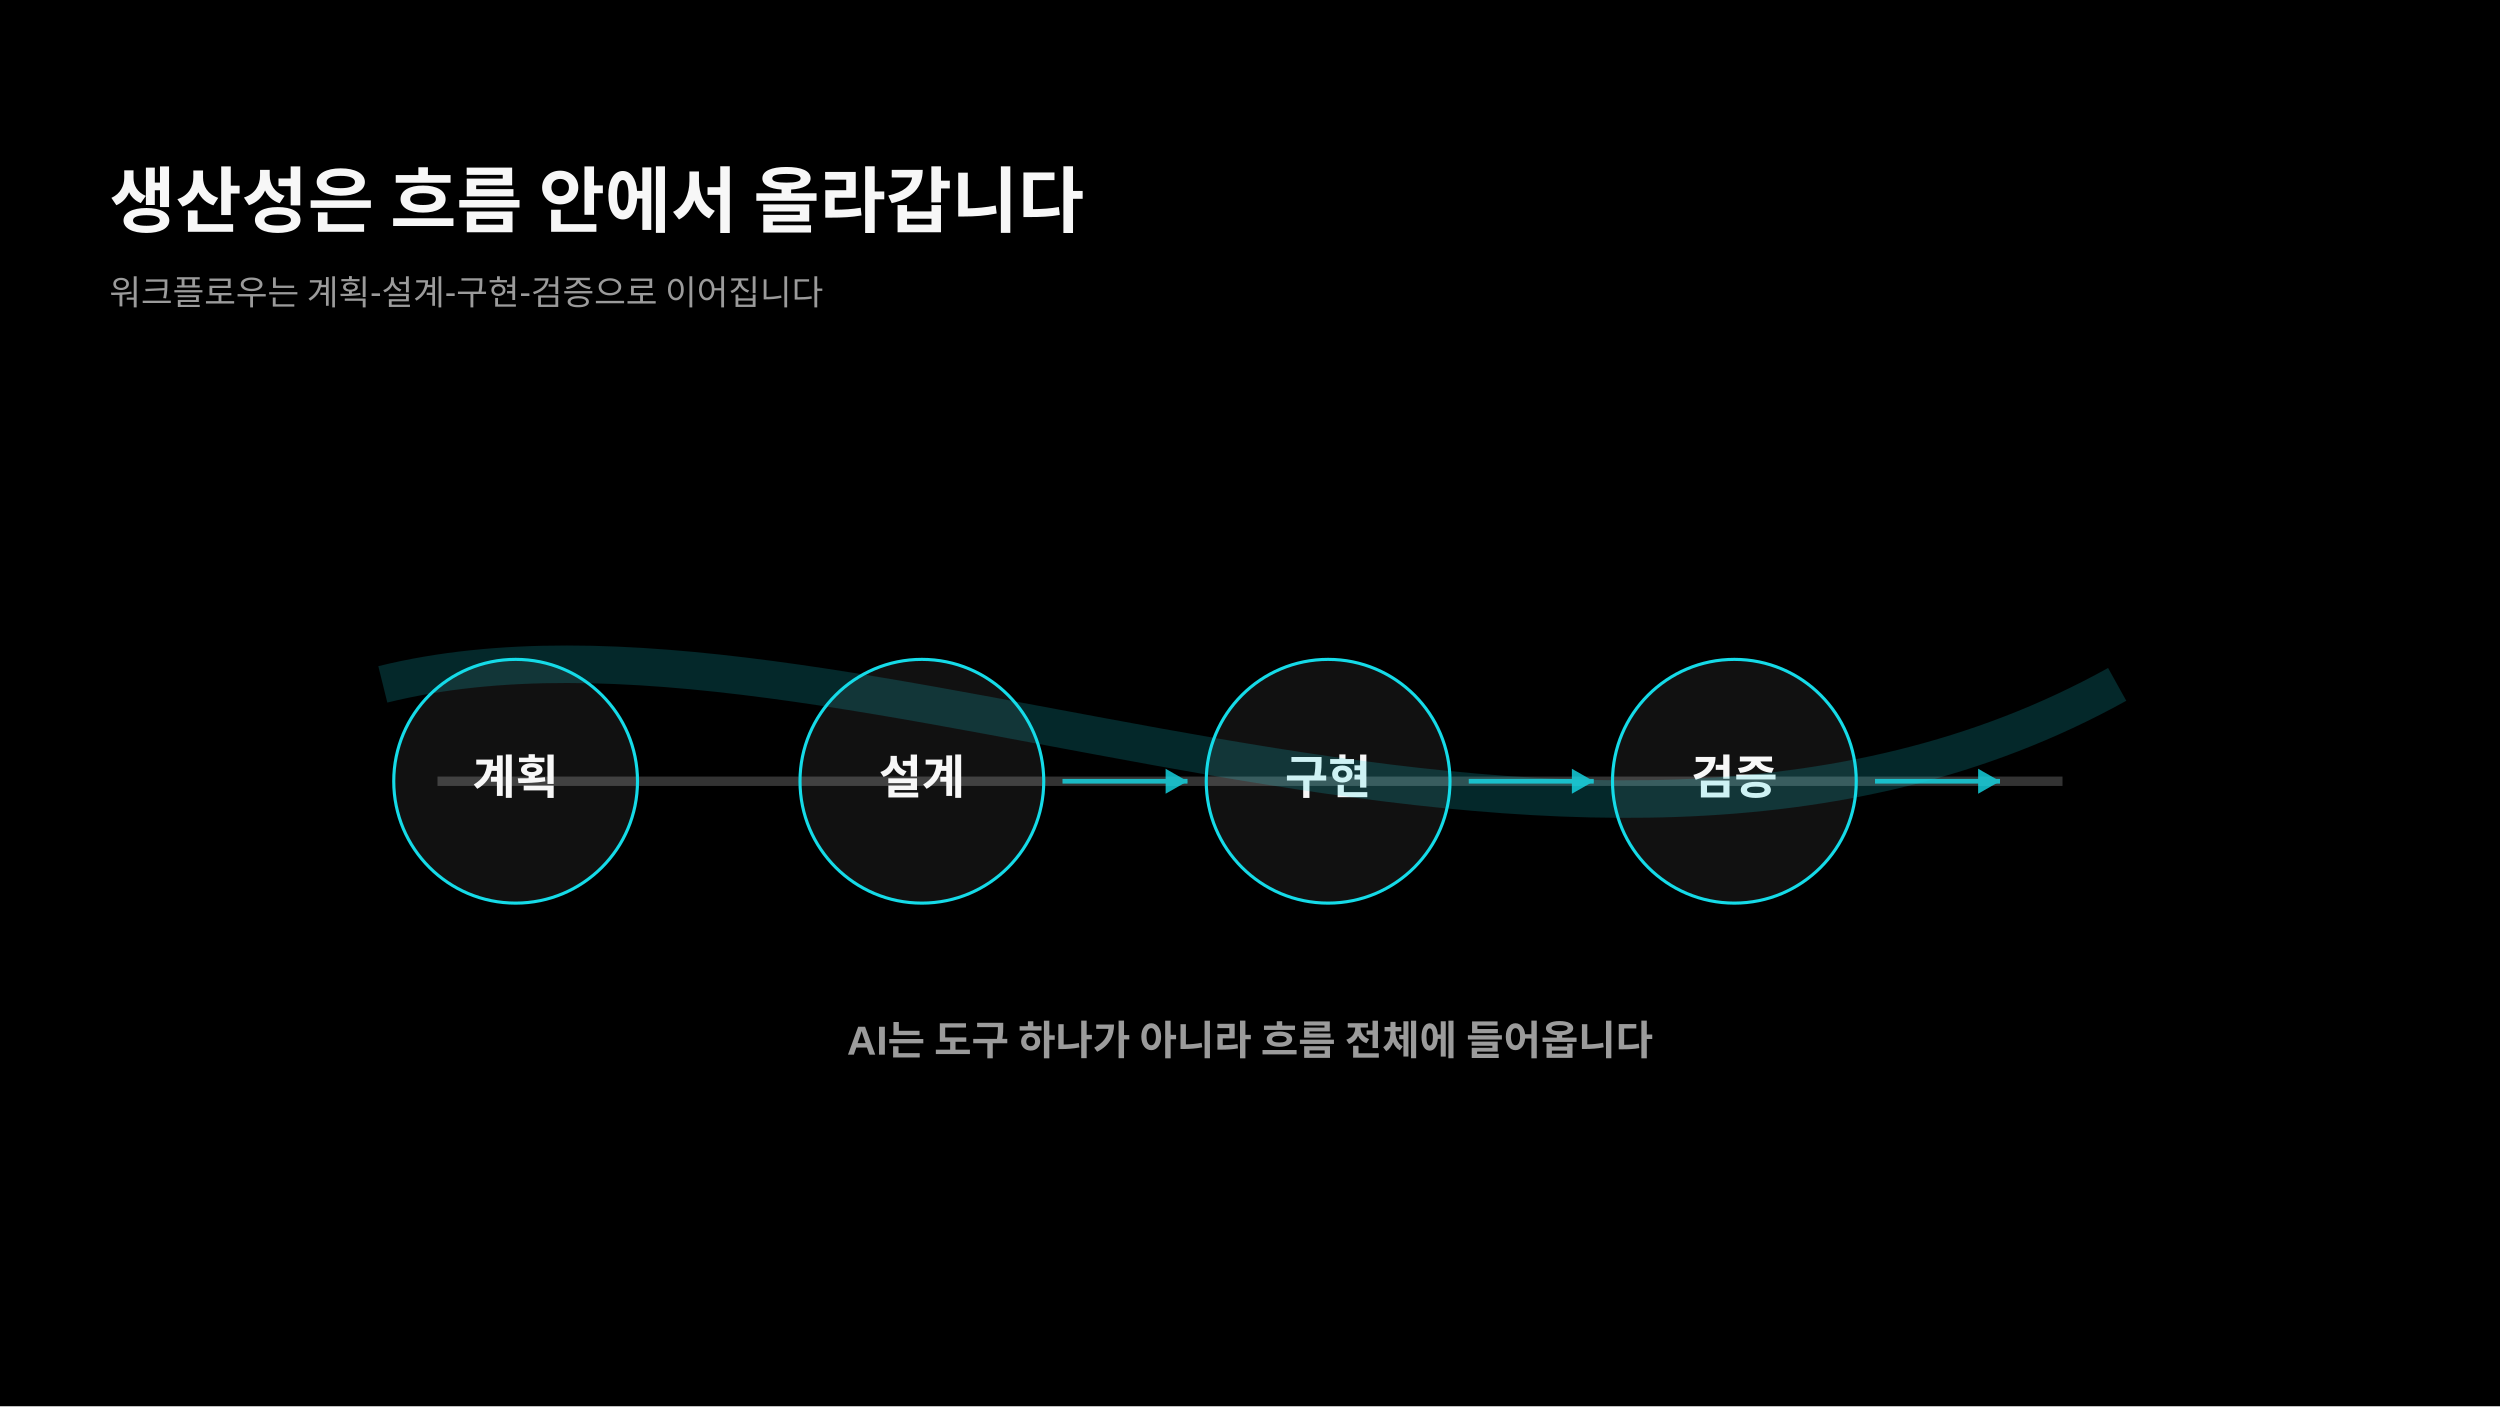
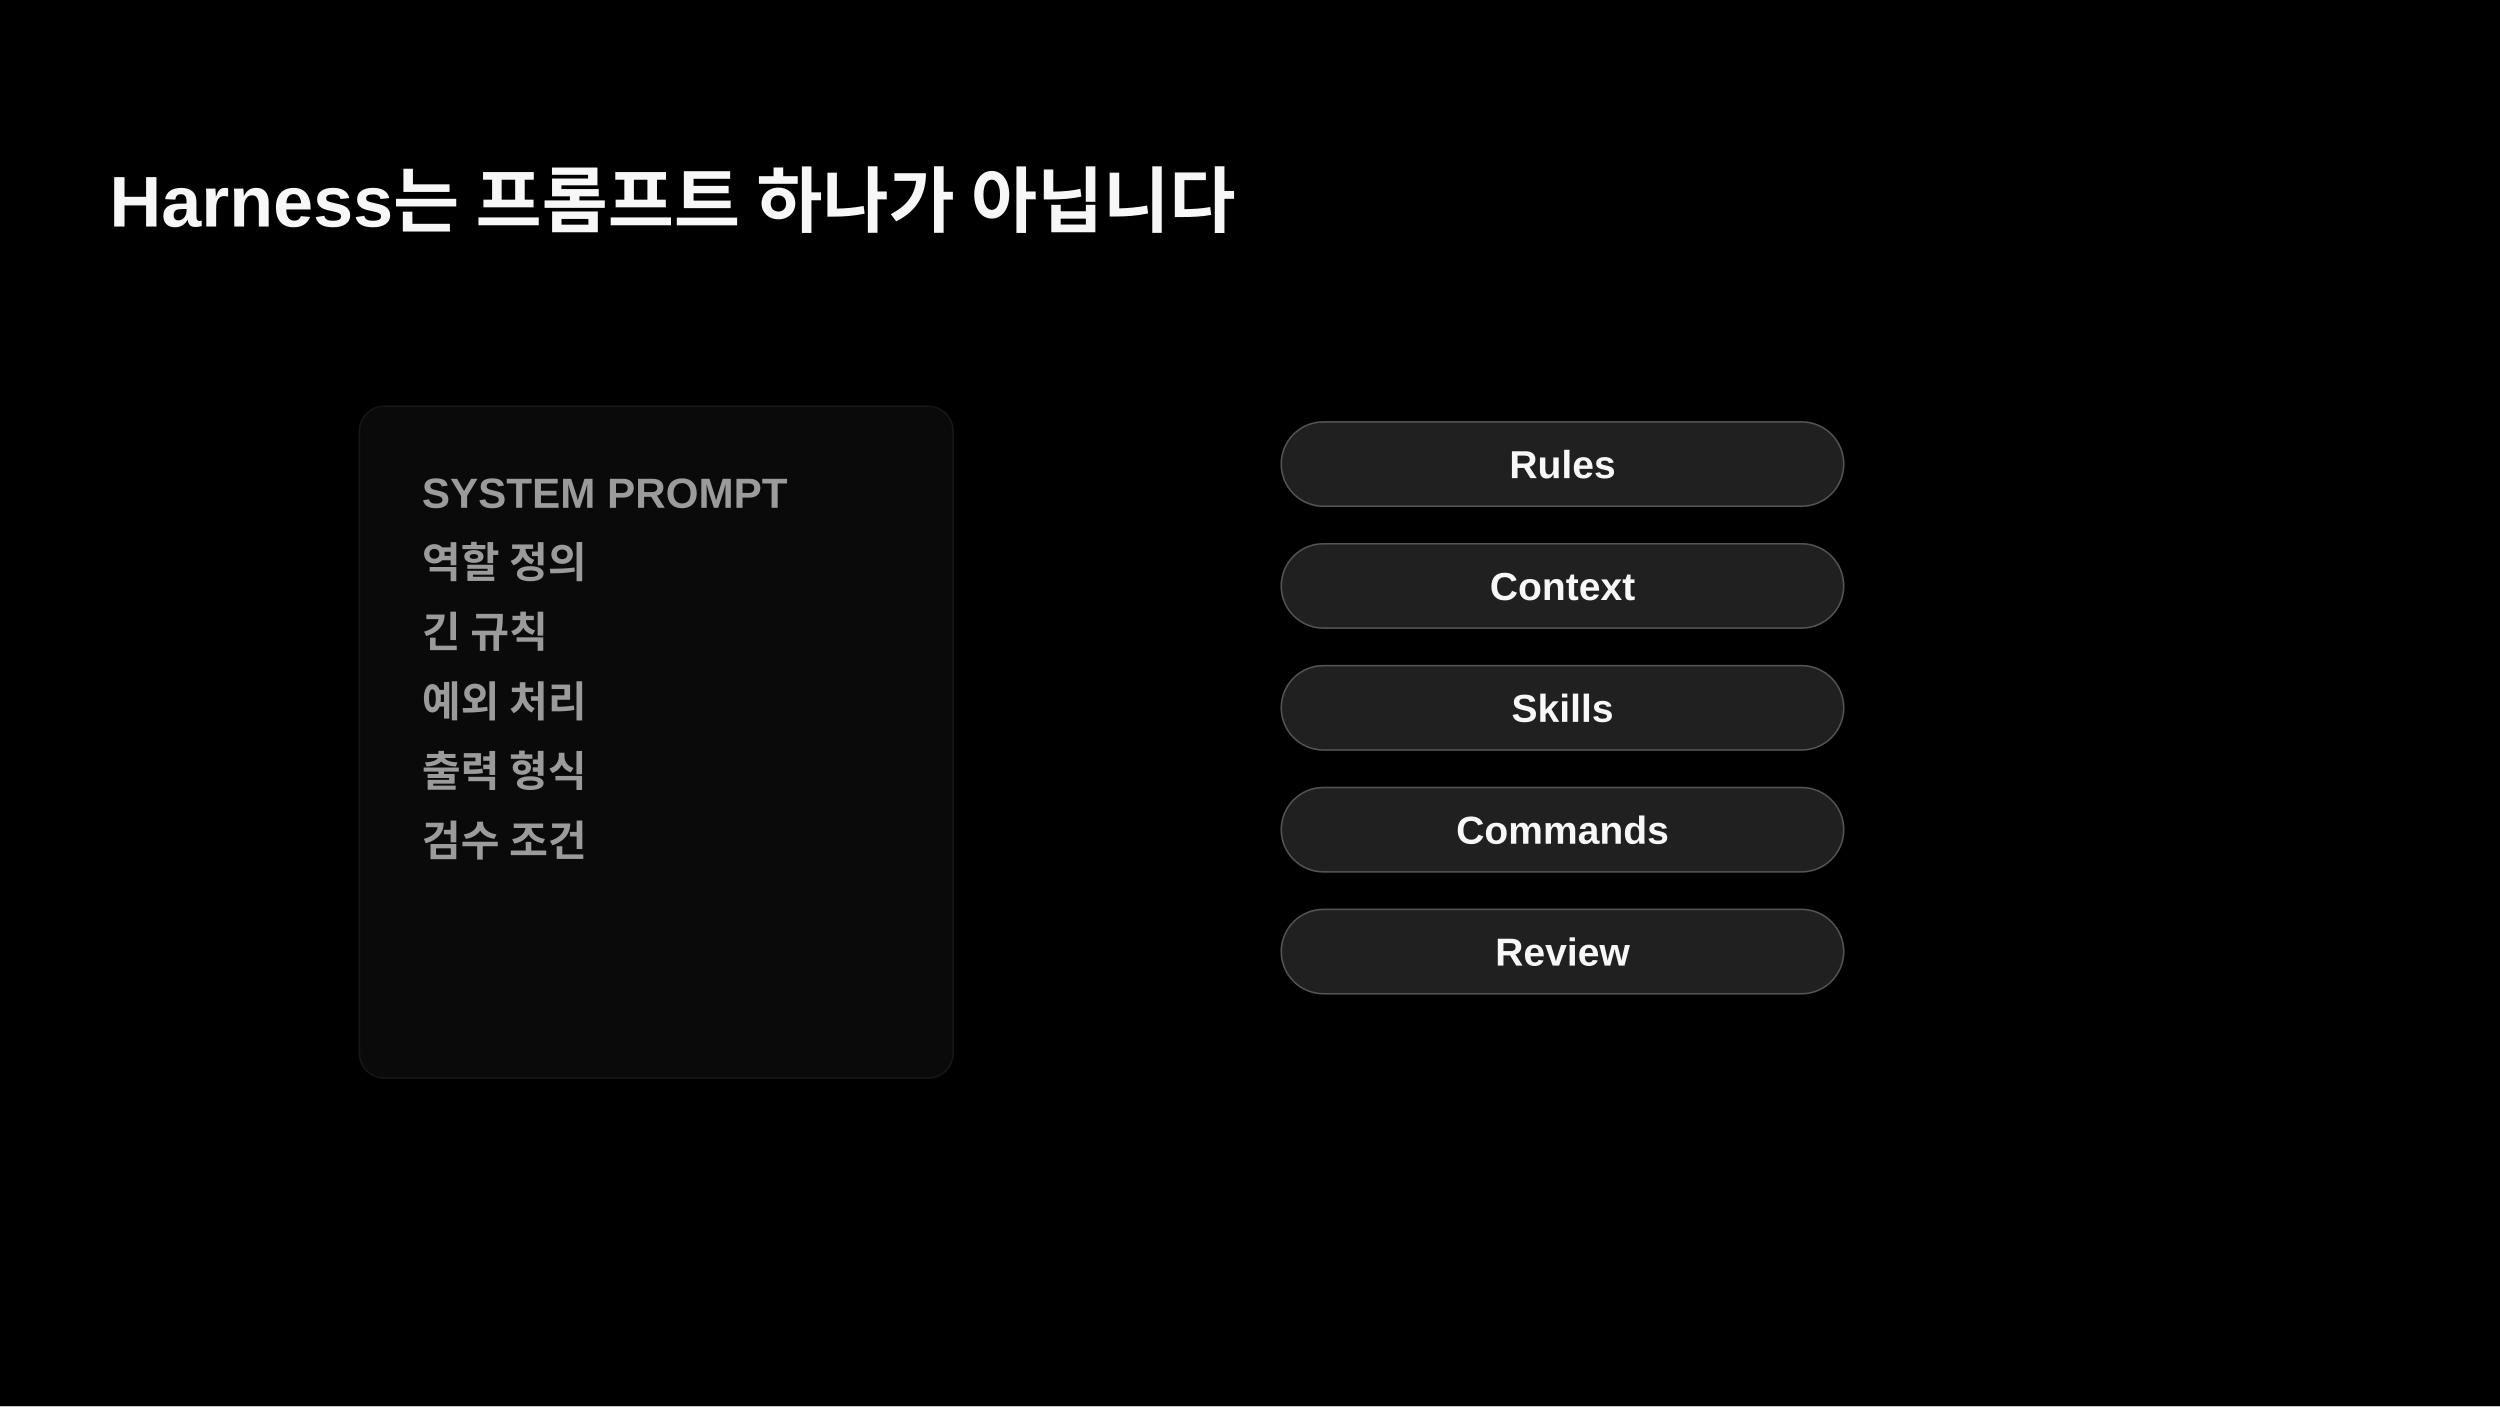
<svg xmlns="http://www.w3.org/2000/svg" width="1600" height="900" viewBox="0 0 1600 900">
-   <rect width="1600" height="900" fill="#000" />
-   <text x="70" y="145" fill="#f7f7f7" font-size="46" font-weight="850" text-anchor="start" font-family="Pretendard, Apple SD Gothic Neo, Arial, sans-serif" letter-spacing="0">생산성은 흐름 안에서 올라갑니다</text>
-   <text x="70" y="195" fill="#9b9b9b" font-size="22" font-weight="500" text-anchor="start" font-family="Pretendard, Apple SD Gothic Neo, Arial, sans-serif" letter-spacing="0">워크플로우는 계획-설계-구현-검증으로 이어집니다</text>
-   <line x1="280" y1="500" x2="1320" y2="500" stroke="#333" stroke-width="6" />
-   <g>
-     <circle cx="330" cy="500" r="78" fill="rgba(255,255,255,.07)" stroke="#15dbe8" stroke-width="2" />
-     <text x="330" y="508" fill="#f7f7f7" font-size="30" font-weight="850" text-anchor="middle" font-family="Pretendard, Apple SD Gothic Neo, Arial">계획</text>
-   </g>
-   <g opacity="0.8">
-     <line x1="680" y1="500" x2="760" y2="500" stroke="#15dbe8" stroke-width="3" />
-     <path d="M760 500 l-14 -8 v16 z" fill="#15dbe8" transform="rotate(0 760 500)" />
-   </g>
-   <g>
-     <circle cx="590" cy="500" r="78" fill="rgba(255,255,255,.07)" stroke="#15dbe8" stroke-width="2" />
-     <text x="590" y="508" fill="#f7f7f7" font-size="30" font-weight="850" text-anchor="middle" font-family="Pretendard, Apple SD Gothic Neo, Arial">설계</text>
-   </g>
-   <g opacity="0.8">
-     <line x1="940" y1="500" x2="1020" y2="500" stroke="#15dbe8" stroke-width="3" />
-     <path d="M1020 500 l-14 -8 v16 z" fill="#15dbe8" transform="rotate(0 1020 500)" />
-   </g>
-   <g>
-     <circle cx="850" cy="500" r="78" fill="rgba(255,255,255,.07)" stroke="#15dbe8" stroke-width="2" />
-     <text x="850" y="508" fill="#f7f7f7" font-size="30" font-weight="850" text-anchor="middle" font-family="Pretendard, Apple SD Gothic Neo, Arial">구현</text>
-   </g>
-   <g opacity="0.8">
-     <line x1="1200" y1="500" x2="1280" y2="500" stroke="#15dbe8" stroke-width="3" />
-     <path d="M1280 500 l-14 -8 v16 z" fill="#15dbe8" transform="rotate(0 1280 500)" />
-   </g>
-   <g>
-     <circle cx="1110" cy="500" r="78" fill="rgba(255,255,255,.07)" stroke="#15dbe8" stroke-width="2" />
-     <text x="1110" y="508" fill="#f7f7f7" font-size="30" font-weight="850" text-anchor="middle" font-family="Pretendard, Apple SD Gothic Neo, Arial">검증</text>
-   </g>
-   <path d="M245 438 C540 365 1000 635 1355 438" fill="none" stroke="#15dbe8" stroke-width="24" opacity=".18" />
-   <text x="800" y="675" fill="#9b9b9b" font-size="26" font-weight="600" text-anchor="middle" font-family="Pretendard, Apple SD Gothic Neo, Arial, sans-serif" letter-spacing="0">AI는 도구 하나가 아니라 흐름 전체에 들어옵니다</text>
+   <defs>
+     <linearGradient id="cover" x1="0" y1="0" x2="1" y2="1">
+       <stop stop-color="#b4d7f5" />
+       <stop offset=".58" stop-color="#c6f4ef" />
+       <stop offset="1" stop-color="#e9edf7" />
+     </linearGradient>
+     <filter id="soft">
+       <feGaussianBlur stdDeviation="10" />
+     </filter>
+   </defs>
+   <rect width="1600" height="900" fill="#000000" />
+   <text x="70" y="145" fill="#f7f7f7" font-size="46" font-weight="850" text-anchor="start" font-family="Pretendard, Apple SD Gothic Neo, Arial, sans-serif" letter-spacing="0">Harness는 프롬프트 하나가 아닙니다</text>
+   <rect x="230" y="260" width="380" height="430" rx="16" fill="#161616" stroke="#333" opacity=".45" />
+   <text x="270" y="325" fill="#9b9b9b" font-size="27" font-weight="650" text-anchor="start" font-family="Pretendard, Apple SD Gothic Neo, Arial, sans-serif">
+     <tspan x="270" dy="0">SYSTEM PROMPT</tspan>
+     <tspan x="270" dy="44.55">역할 정의</tspan>
+     <tspan x="270" dy="44.55">긴 규칙</tspan>
+     <tspan x="270" dy="44.55">예외 처리</tspan>
+     <tspan x="270" dy="44.55">출력 형식</tspan>
+     <tspan x="270" dy="44.55">검수 조건</tspan>
+   </text>
+   <rect x="820" y="270" width="360" height="54" rx="27" fill="#202020" stroke="#555" />
+   <text x="1000" y="306" fill="#f7f7f7" font-size="25" font-weight="800" text-anchor="middle" font-family="Pretendard, Apple SD Gothic Neo, Arial, sans-serif" letter-spacing="0">Rules</text>
+   <rect x="820" y="348" width="360" height="54" rx="27" fill="#202020" stroke="#555" />
+   <text x="1000" y="384" fill="#f7f7f7" font-size="25" font-weight="800" text-anchor="middle" font-family="Pretendard, Apple SD Gothic Neo, Arial, sans-serif" letter-spacing="0">Context</text>
+   <rect x="820" y="426" width="360" height="54" rx="27" fill="#202020" stroke="#555" />
+   <text x="1000" y="462" fill="#f7f7f7" font-size="25" font-weight="800" text-anchor="middle" font-family="Pretendard, Apple SD Gothic Neo, Arial, sans-serif" letter-spacing="0">Skills</text>
+   <rect x="820" y="504" width="360" height="54" rx="27" fill="#202020" stroke="#555" />
+   <text x="1000" y="540" fill="#f7f7f7" font-size="25" font-weight="800" text-anchor="middle" font-family="Pretendard, Apple SD Gothic Neo, Arial, sans-serif" letter-spacing="0">Commands</text>
+   <rect x="820" y="582" width="360" height="54" rx="27" fill="#202020" stroke="#555" />
+   <text x="1000" y="618" fill="#f7f7f7" font-size="25" font-weight="800" text-anchor="middle" font-family="Pretendard, Apple SD Gothic Neo, Arial, sans-serif" letter-spacing="0">Review</text>
</svg>
